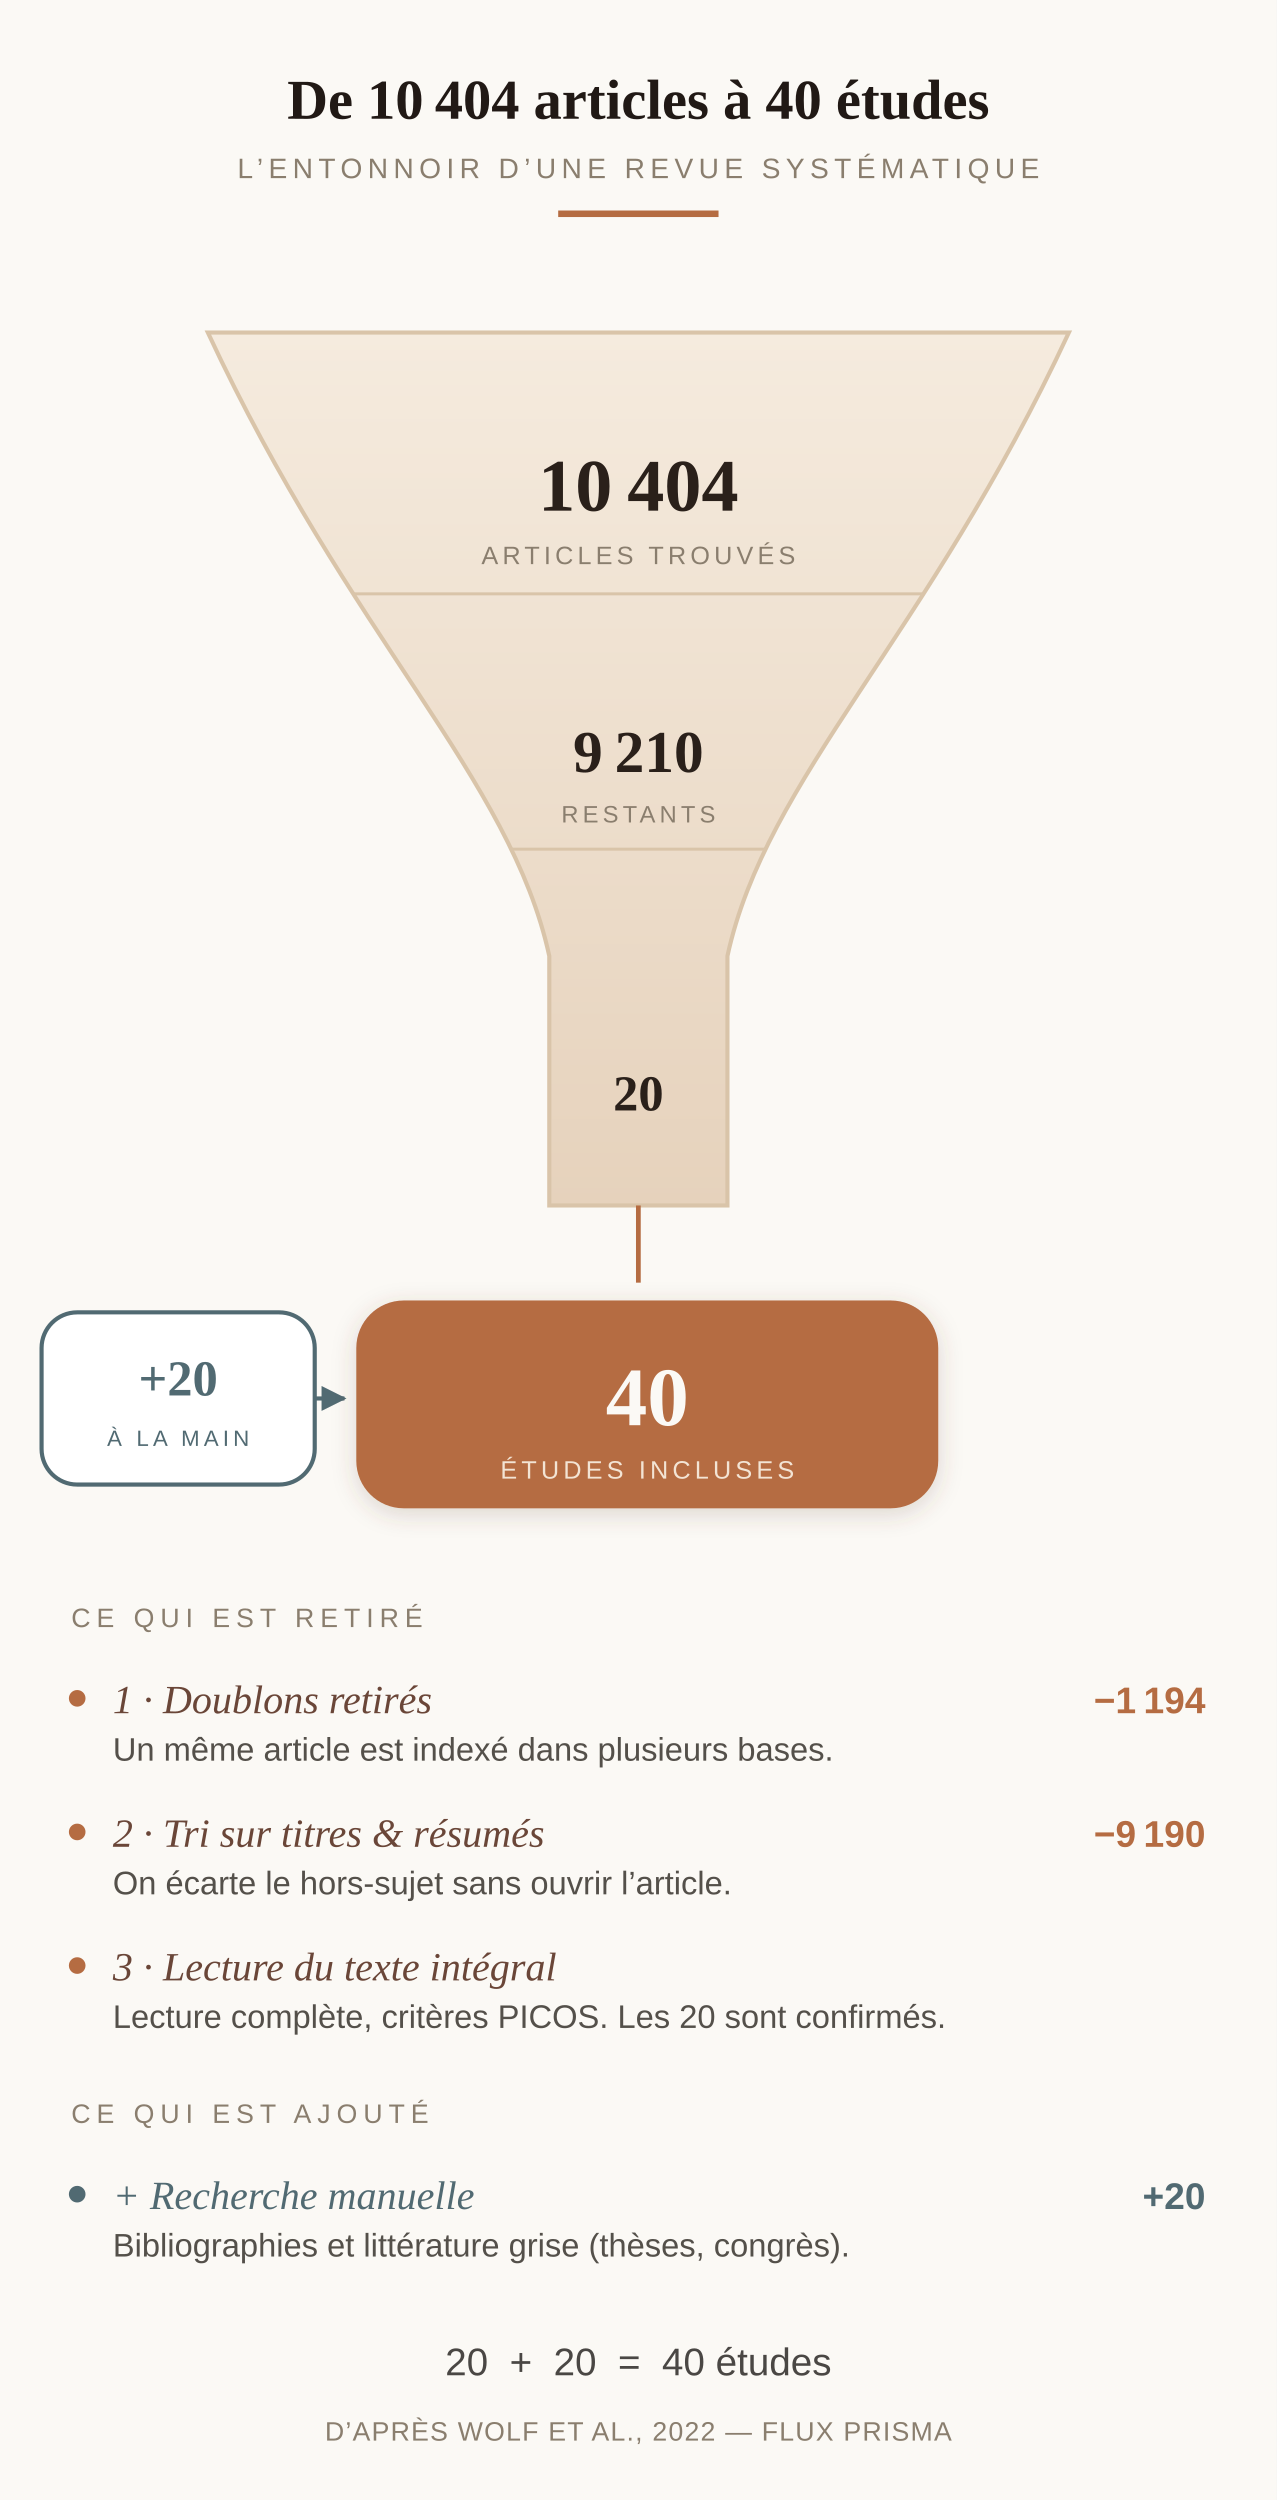
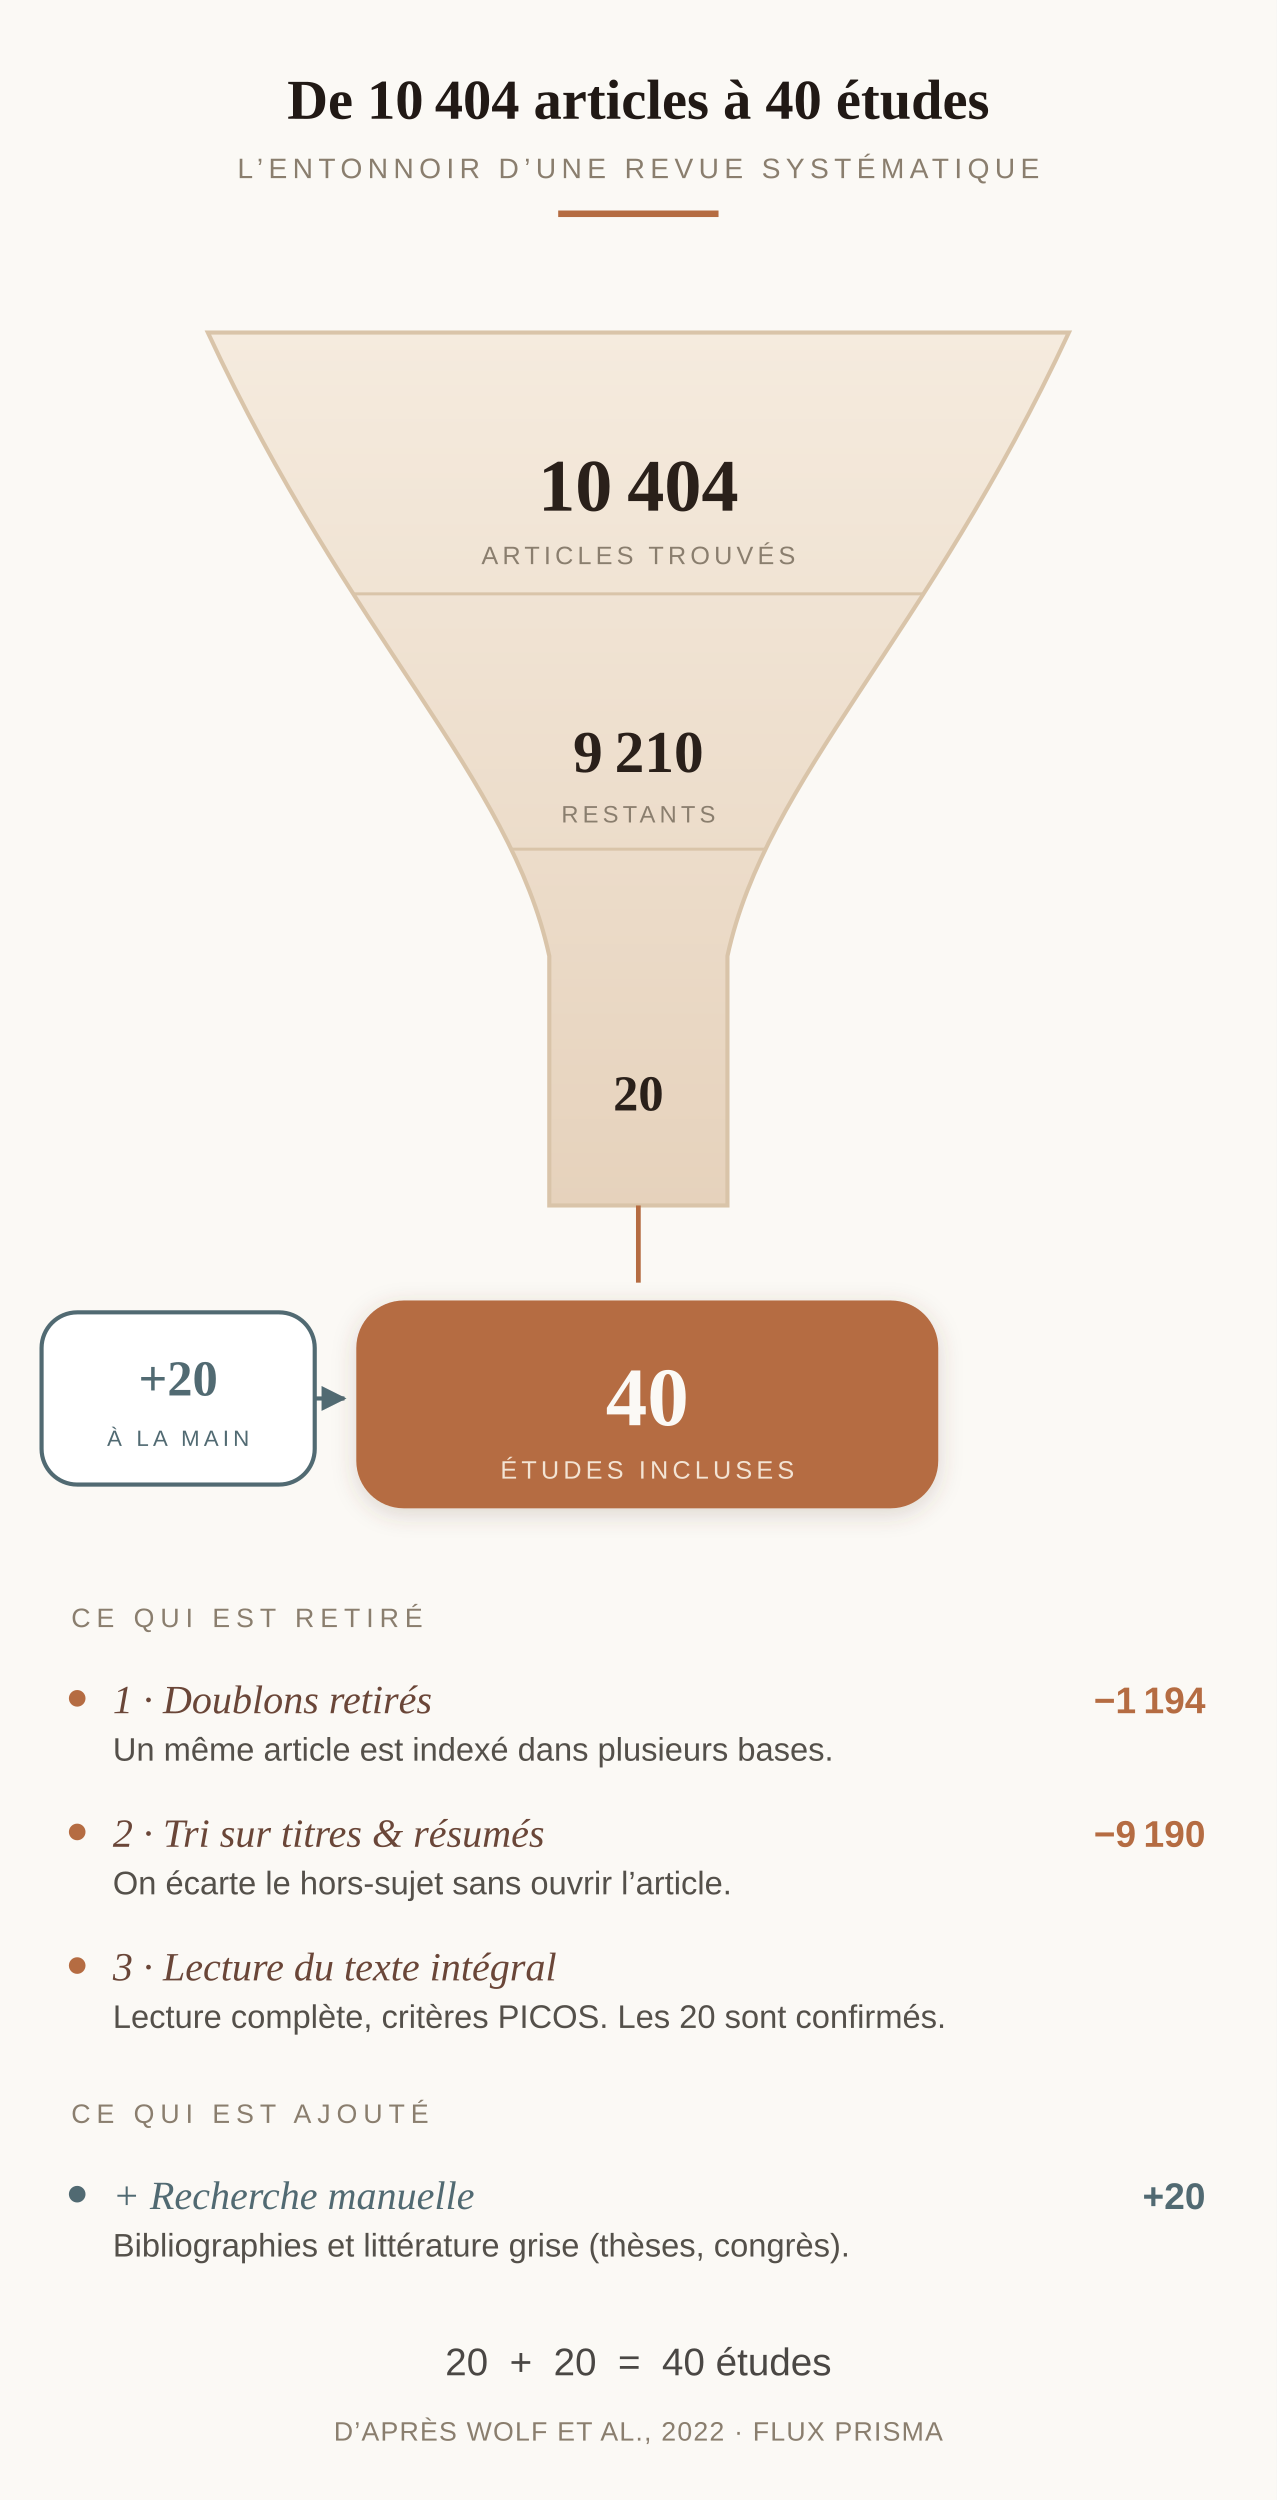
<svg xmlns="http://www.w3.org/2000/svg" viewBox="0 0 430 842" role="img" aria-label="Entonnoir d'une revue systématique. 10 404 articles trouvés, réduits à 9 210 après retrait des doublons, puis à 20 après tri et lecture du texte intégral. 20 études trouvées à la main portent le total à 40 études incluses.">
  <defs>
    <style>
      .num  { font-family: Georgia,'Times New Roman',serif; font-weight:700; fill:#2A201A; }
      .mlab { font-family:'Helvetica Neue',Arial,sans-serif; fill:#8A7E6E; letter-spacing:1.4px; }
      .hd   { font-family:'Helvetica Neue',Arial,sans-serif; fill:#8A7E6E; letter-spacing:2px; }
      .step { font-family: Georgia,'Times New Roman',serif; }
      .exp  { font-family:'Helvetica Neue',Arial,sans-serif; fill:#54504A; }
      .delta{ font-family:'Helvetica Neue',Arial,sans-serif; font-weight:700; fill:#B56C42; }
      .cap  { font-family:'Helvetica Neue',Arial,sans-serif; fill:#4A4744; }
      .foot { font-family:'Helvetica Neue',Arial,sans-serif; fill:#8A7E6E; letter-spacing:0.4px; }
      .h1   { font-family: Georgia,'Times New Roman',serif; font-weight:700; fill:#211915; }
      .h2   { font-family:'Helvetica Neue',Arial,sans-serif; fill:#8A7E6E; letter-spacing:1.8px; }
    </style>
    <linearGradient id="fun" x1="0" y1="0" x2="0" y2="1">
      <stop offset="0" stop-color="#F5EBDE" />
      <stop offset="1" stop-color="#E6D2BC" />
    </linearGradient>
    <marker id="arw" markerWidth="9" markerHeight="9" refX="5.5" refY="3" orient="auto">
      <path d="M0,0 L6,3 L0,6 Z" fill="#516A72" />
    </marker>
    <filter id="psh" x="-20%" y="-20%" width="140%" height="160%">
      <feDropShadow dx="0" dy="2" stdDeviation="4" flood-color="#6A4638" flood-opacity="0.20" />
    </filter>
    <clipPath id="fclip">
      <path d="M70,112 C118,215 172,262 185,322 L185,406 L245,406 L245,322 C258,262 312,215 360,112 Z" />
    </clipPath>
  </defs>
  <rect x="0" y="0" width="430" height="842" fill="#FBF9F5" />
  <text class="h1" x="215" y="40" font-size="19" text-anchor="middle">De 10 404 articles à 40 études</text>
  <text class="h2" x="215" y="60" font-size="9.5" text-anchor="middle">L’ENTONNOIR D’UNE REVUE SYSTÉMATIQUE</text>
  <line x1="188" y1="72" x2="242" y2="72" stroke="#B56C42" stroke-width="2.2" />
  <path d="M70,112 C118,215 172,262 185,322 L185,406 L245,406 L245,322 C258,262 312,215 360,112 Z" fill="url(#fun)" stroke="#D9C4A9" stroke-width="1.4" />
  <g clip-path="url(#fclip)" stroke="#D9C4A9" stroke-width="1">
    <line x1="70" y1="200" x2="360" y2="200" />
    <line x1="70" y1="286" x2="360" y2="286" />
  </g>
  <text class="num" x="215" y="172" font-size="25" text-anchor="middle">10 404</text>
  <text class="mlab" x="215" y="190" font-size="8.5" text-anchor="middle">ARTICLES TROUVÉS</text>
  <text class="num" x="215" y="260" font-size="20" text-anchor="middle">9 210</text>
  <text class="mlab" x="215" y="277" font-size="8" text-anchor="middle">RESTANTS</text>
  <text class="num" x="215" y="374" font-size="17" text-anchor="middle">20</text>
  <line x1="215" y1="406" x2="215" y2="432" stroke="#B56C42" stroke-width="1.6" />
  <rect x="14" y="442" width="92" height="58" rx="12" fill="#FFFFFF" stroke="#516A72" stroke-width="1.4" />
  <text class="num" x="60" y="470" font-size="17" text-anchor="middle" style="fill:#516A72">+20</text>
  <text class="mlab" x="60" y="487" font-size="7.5" text-anchor="middle" style="fill:#516A72">À LA MAIN</text>
  <path d="M106,471 C111,471 113,471 116,471" fill="none" stroke="#516A72" stroke-width="1.4" marker-end="url(#arw)" />
  <rect x="120" y="438" width="196" height="70" rx="16" fill="#B56C42" filter="url(#psh)" />
  <text class="num" x="218" y="480" font-size="28" text-anchor="middle" style="fill:#FBF9F5">40</text>
  <text class="mlab" x="218" y="498" font-size="8.5" text-anchor="middle" style="fill:#F3E4D4">ÉTUDES INCLUSES</text>
  <text class="hd" x="24" y="548" font-size="9">CE QUI EST RETIRÉ</text>
  <circle cx="26" cy="572" r="2.8" fill="#B56C42" />
  <text class="step" x="38" y="577" font-size="13.5" fill="#6A4638" font-style="italic">1 · Doublons retirés</text>
  <text class="delta" x="406" y="577" font-size="12.5" text-anchor="end">−1 194</text>
  <text class="exp" x="38" y="593" font-size="11">Un même article est indexé dans plusieurs bases.</text>
  <circle cx="26" cy="617" r="2.8" fill="#B56C42" />
  <text class="step" x="38" y="622" font-size="13.5" fill="#6A4638" font-style="italic">2 · Tri sur titres &amp; résumés</text>
  <text class="delta" x="406" y="622" font-size="12.5" text-anchor="end">−9 190</text>
  <text class="exp" x="38" y="638" font-size="11">On écarte le hors-sujet sans ouvrir l’article.</text>
  <circle cx="26" cy="662" r="2.8" fill="#B56C42" />
  <text class="step" x="38" y="667" font-size="13.5" fill="#6A4638" font-style="italic">3 · Lecture du texte intégral</text>
  <text class="exp" x="38" y="683" font-size="11">Lecture complète, critères PICOS. Les 20 sont confirmés.</text>
  <text class="hd" x="24" y="715" font-size="9">CE QUI EST AJOUTÉ</text>
  <circle cx="26" cy="739" r="2.8" fill="#516A72" />
  <text class="step" x="38" y="744" font-size="13.5" fill="#516A72" font-style="italic">+ Recherche manuelle</text>
  <text class="delta" x="406" y="744" font-size="12.5" text-anchor="end" style="fill:#516A72">+20</text>
  <text class="exp" x="38" y="760" font-size="11">Bibliographies et littérature grise (thèses, congrès).</text>
  <text class="cap" x="215" y="800" font-size="13" text-anchor="middle">20  +  20  =  40 études</text>
-   <text class="foot" x="215" y="822" font-size="9" text-anchor="middle">D’APRÈS WOLF ET AL., 2022 — FLUX PRISMA</text>
+   <text class="foot" x="215" y="822" font-size="9" text-anchor="middle">D’APRÈS WOLF ET AL., 2022 · FLUX PRISMA</text>
</svg>
